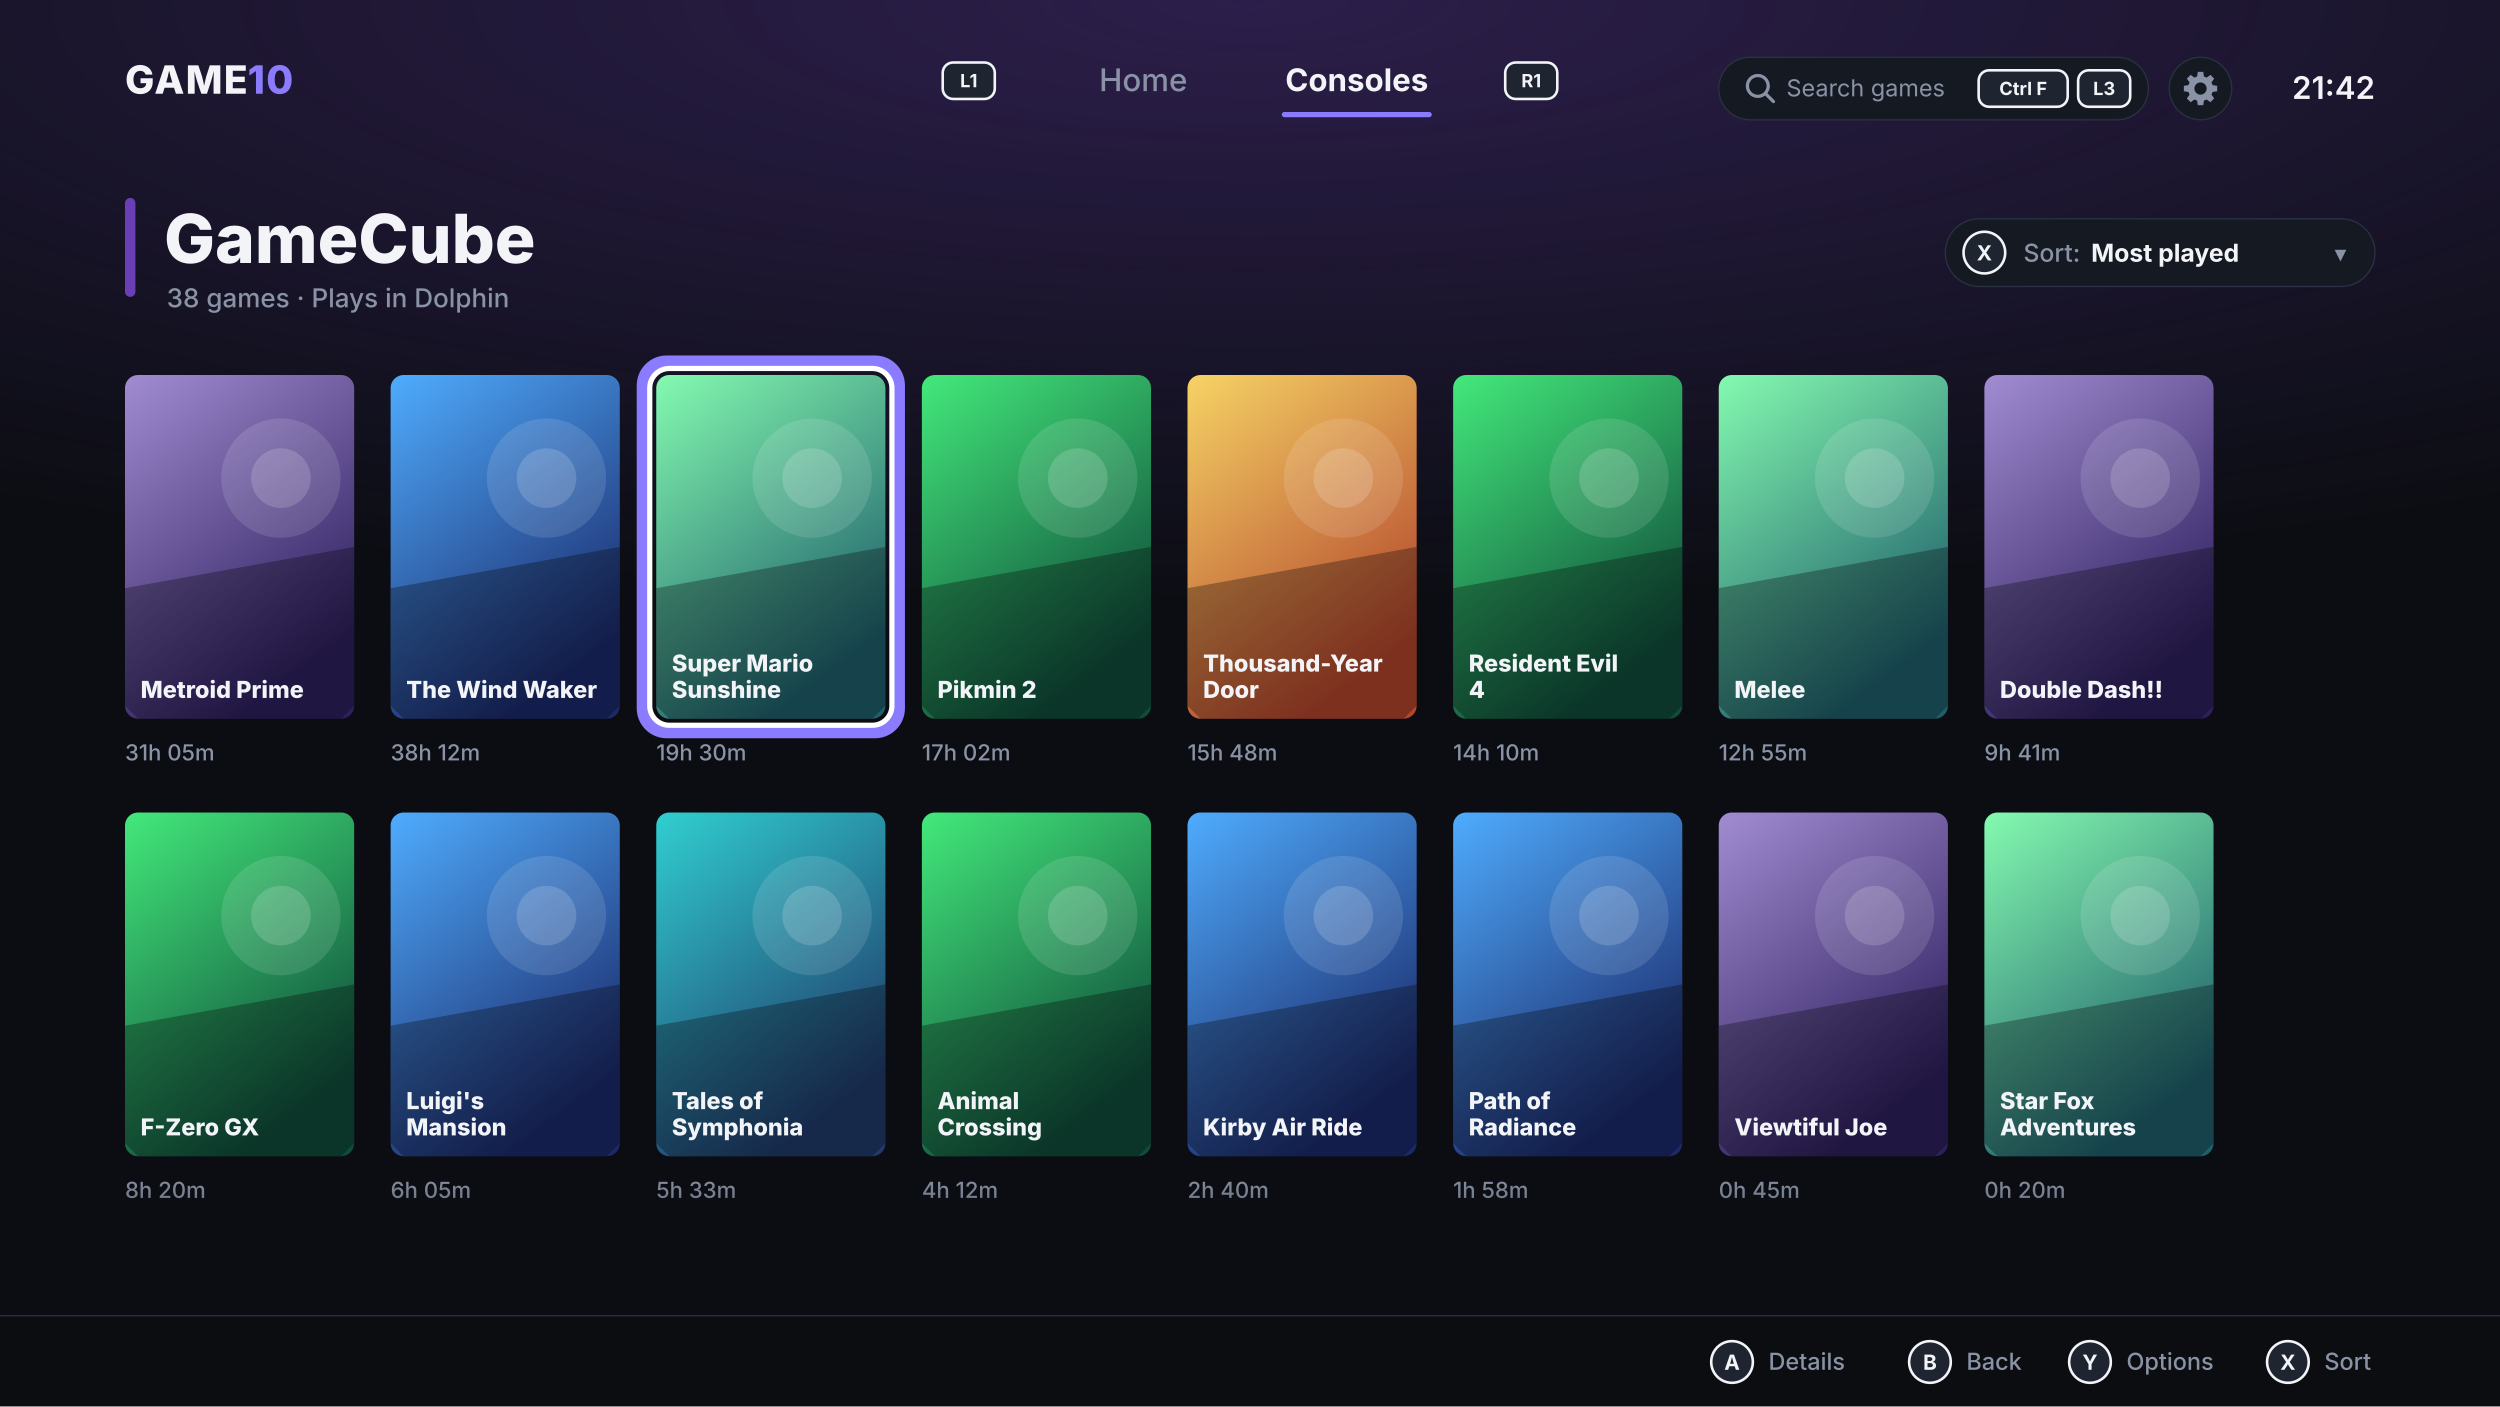
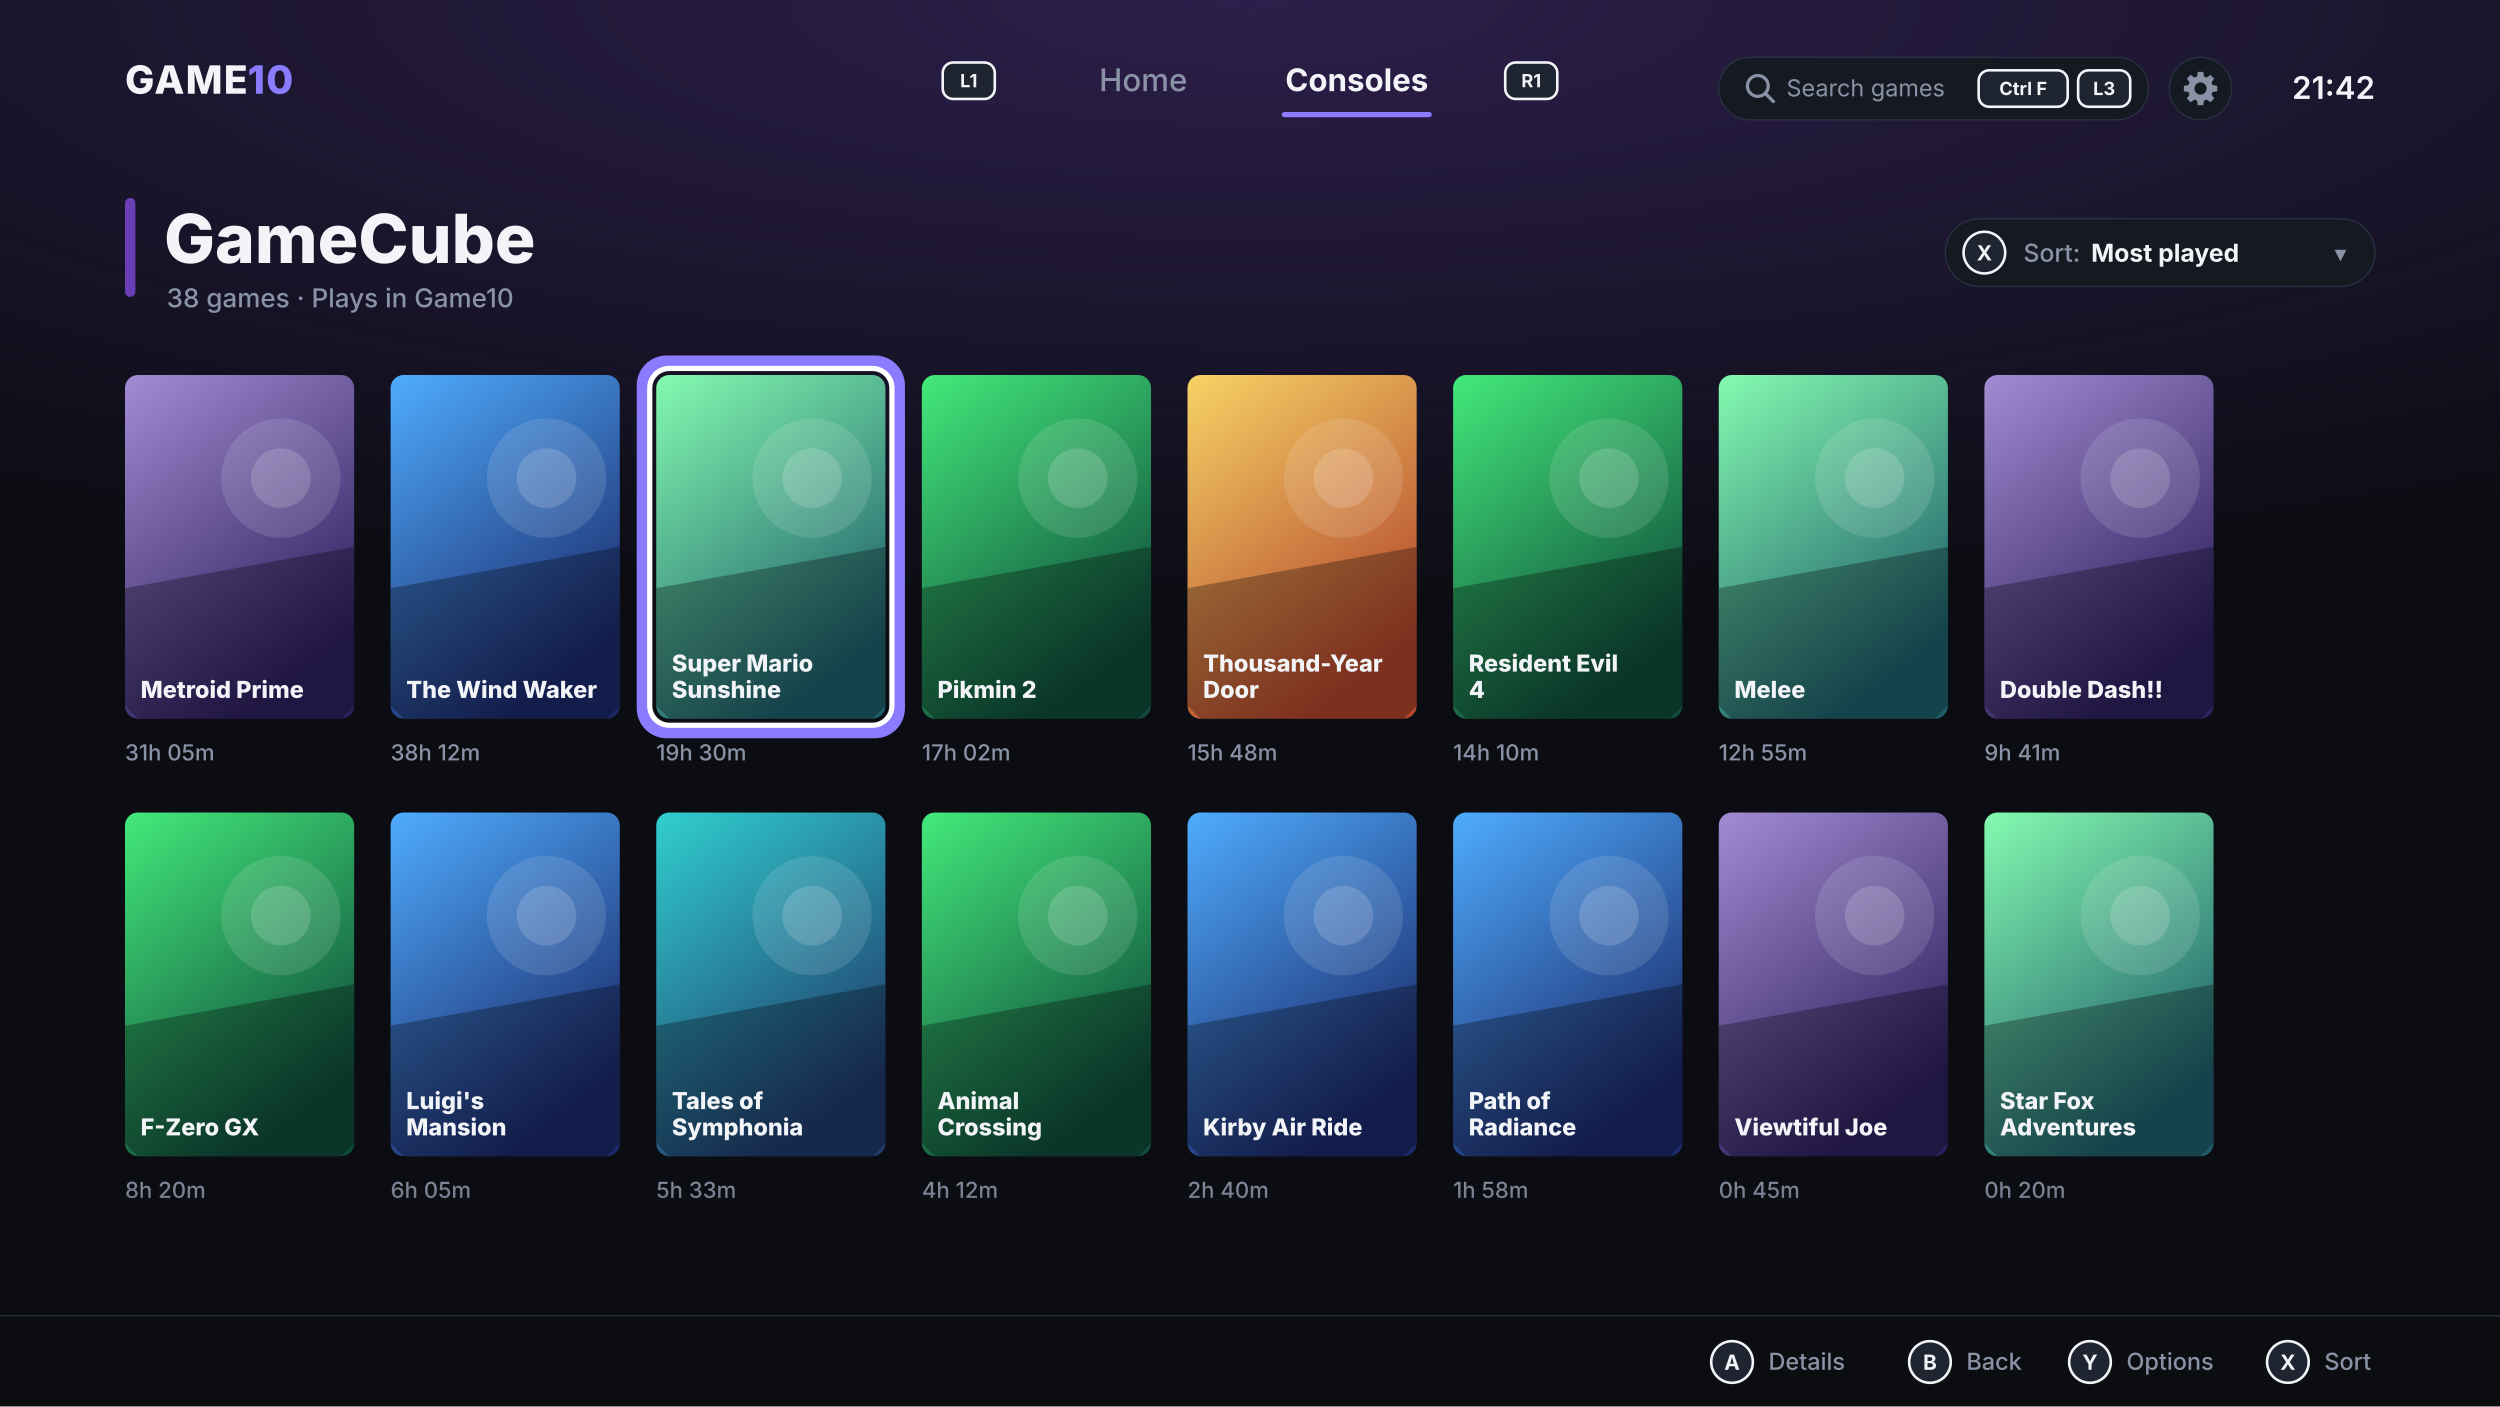
<svg xmlns="http://www.w3.org/2000/svg" width="1920" height="1080" viewBox="0 0 1920 1080">
  <defs>
    <radialGradient id="rg1" cx="0.5" cy="0" r="0.9">
      <stop offset="0" stop-color="#6A3FB5" stop-opacity="0.35" />
      <stop offset="1" stop-color="#6A3FB5" stop-opacity="0" />
    </radialGradient>
    <linearGradient id="lg2" x1="0" y1="0" x2="0.5" y2="1">
      <stop offset="0" stop-color="#A18CD1" stop-opacity="1" />
      <stop offset="1" stop-color="#2E1F5E" stop-opacity="1" />
    </linearGradient>
    <linearGradient id="lg3" x1="0" y1="0" x2="0.5" y2="1">
      <stop offset="0" stop-color="#4FACFE" stop-opacity="1" />
      <stop offset="1" stop-color="#1B2A6B" stop-opacity="1" />
    </linearGradient>
    <linearGradient id="lg4" x1="0" y1="0" x2="0.5" y2="1">
      <stop offset="0" stop-color="#84FAB0" stop-opacity="1" />
      <stop offset="1" stop-color="#1F5F6B" stop-opacity="1" />
    </linearGradient>
    <linearGradient id="lg5" x1="0" y1="0" x2="0.5" y2="1">
      <stop offset="0" stop-color="#43E97B" stop-opacity="1" />
      <stop offset="1" stop-color="#0F4C3A" stop-opacity="1" />
    </linearGradient>
    <linearGradient id="lg6" x1="0" y1="0" x2="0.5" y2="1">
      <stop offset="0" stop-color="#F6D365" stop-opacity="1" />
      <stop offset="1" stop-color="#B3452C" stop-opacity="1" />
    </linearGradient>
    <linearGradient id="lg7" x1="0" y1="0" x2="0.5" y2="1">
      <stop offset="0" stop-color="#43E97B" stop-opacity="1" />
      <stop offset="1" stop-color="#0F4C3A" stop-opacity="1" />
    </linearGradient>
    <linearGradient id="lg8" x1="0" y1="0" x2="0.5" y2="1">
      <stop offset="0" stop-color="#84FAB0" stop-opacity="1" />
      <stop offset="1" stop-color="#1F5F6B" stop-opacity="1" />
    </linearGradient>
    <linearGradient id="lg9" x1="0" y1="0" x2="0.5" y2="1">
      <stop offset="0" stop-color="#A18CD1" stop-opacity="1" />
      <stop offset="1" stop-color="#2E1F5E" stop-opacity="1" />
    </linearGradient>
    <linearGradient id="lg10" x1="0" y1="0" x2="0.5" y2="1">
      <stop offset="0" stop-color="#43E97B" stop-opacity="1" />
      <stop offset="1" stop-color="#0F4C3A" stop-opacity="1" />
    </linearGradient>
    <linearGradient id="lg11" x1="0" y1="0" x2="0.5" y2="1">
      <stop offset="0" stop-color="#4FACFE" stop-opacity="1" />
      <stop offset="1" stop-color="#1B2A6B" stop-opacity="1" />
    </linearGradient>
    <linearGradient id="lg12" x1="0" y1="0" x2="0.5" y2="1">
      <stop offset="0" stop-color="#30CFD0" stop-opacity="1" />
      <stop offset="1" stop-color="#203A6B" stop-opacity="1" />
    </linearGradient>
    <linearGradient id="lg13" x1="0" y1="0" x2="0.5" y2="1">
      <stop offset="0" stop-color="#43E97B" stop-opacity="1" />
      <stop offset="1" stop-color="#0F4C3A" stop-opacity="1" />
    </linearGradient>
    <linearGradient id="lg14" x1="0" y1="0" x2="0.5" y2="1">
      <stop offset="0" stop-color="#4FACFE" stop-opacity="1" />
      <stop offset="1" stop-color="#1B2A6B" stop-opacity="1" />
    </linearGradient>
    <linearGradient id="lg15" x1="0" y1="0" x2="0.5" y2="1">
      <stop offset="0" stop-color="#4FACFE" stop-opacity="1" />
      <stop offset="1" stop-color="#1B2A6B" stop-opacity="1" />
    </linearGradient>
    <linearGradient id="lg16" x1="0" y1="0" x2="0.5" y2="1">
      <stop offset="0" stop-color="#A18CD1" stop-opacity="1" />
      <stop offset="1" stop-color="#2E1F5E" stop-opacity="1" />
    </linearGradient>
    <linearGradient id="lg17" x1="0" y1="0" x2="0.5" y2="1">
      <stop offset="0" stop-color="#84FAB0" stop-opacity="1" />
      <stop offset="1" stop-color="#1F5F6B" stop-opacity="1" />
    </linearGradient>
    <linearGradient id="lg18" x1="0" y1="0" x2="0" y2="1">
      <stop offset="0" stop-color="#0B0D12" stop-opacity="0" />
      <stop offset="1" stop-color="#0B0D12" stop-opacity="1" />
    </linearGradient>
  </defs>
  <rect x="0.0" y="0.0" width="1920.0" height="1080.0" rx="0" fill="#0B0D12" fill-opacity="1" />
  <rect x="0.0" y="0.0" width="1920.0" height="520.0" rx="0" fill="url(#rg1)" fill-opacity="1" />
  <text x="96" y="72" font-family="Inter, 'Helvetica Neue', Arial, sans-serif" font-size="30" font-weight="800" fill="#F2F4F8" letter-spacing="1">GAME<tspan fill="#8B7BFF">10</tspan>
  </text>
  <rect x="724.0" y="48.0" width="40.0" height="28.0" rx="8" fill="#1F2431" fill-opacity="1" stroke="#F2F4F8" stroke-width="2" />
  <text x="744.0" y="67.0" font-family="Inter, 'Helvetica Neue', Arial, sans-serif" font-size="14" font-weight="700" fill="#F2F4F8" fill-opacity="1" text-anchor="middle" letter-spacing="0">L1</text>
  <rect x="1156.0" y="48.0" width="40.0" height="28.0" rx="8" fill="#1F2431" fill-opacity="1" stroke="#F2F4F8" stroke-width="2" />
  <text x="1176.0" y="67.0" font-family="Inter, 'Helvetica Neue', Arial, sans-serif" font-size="14" font-weight="700" fill="#F2F4F8" fill-opacity="1" text-anchor="middle" letter-spacing="0">R1</text>
  <text x="878.0" y="70.0" font-family="Inter, 'Helvetica Neue', Arial, sans-serif" font-size="24" font-weight="500" fill="#8A93A6" fill-opacity="1" text-anchor="middle" letter-spacing="0">Home</text>
  <text x="1042.0" y="70.0" font-family="Inter, 'Helvetica Neue', Arial, sans-serif" font-size="24" font-weight="700" fill="#F2F4F8" fill-opacity="1" text-anchor="middle" letter-spacing="0">Consoles</text>
  <rect x="984.4" y="86.0" width="115.2" height="4.0" rx="2" fill="#8B7BFF" fill-opacity="1" />
  <rect x="1320.0" y="44.0" width="330.0" height="48.0" rx="24" fill="#151922" fill-opacity="1" stroke="#2A3142" stroke-width="1" />
  <circle cx="1350.0" cy="66.0" r="8.0" fill="none" fill-opacity="1" stroke="#8A93A6" stroke-width="2.5" />
  <line x1="1356" y1="72" x2="1362" y2="78" stroke="#8A93A6" stroke-width="2.5" stroke-linecap="round" />
  <text x="1372.0" y="74.0" font-family="Inter, 'Helvetica Neue', Arial, sans-serif" font-size="18" font-weight="400" fill="#8A93A6" fill-opacity="1" text-anchor="start" letter-spacing="0">Search games</text>
  <rect x="1596.0" y="54.0" width="40.0" height="28.0" rx="8" fill="#1F2431" fill-opacity="1" stroke="#F2F4F8" stroke-width="2" />
  <text x="1616.0" y="73.0" font-family="Inter, 'Helvetica Neue', Arial, sans-serif" font-size="14" font-weight="700" fill="#F2F4F8" fill-opacity="1" text-anchor="middle" letter-spacing="0">L3</text>
  <rect x="1519.6" y="54.0" width="68.4" height="28.0" rx="8" fill="#1F2431" fill-opacity="1" stroke="#F2F4F8" stroke-width="2" />
  <text x="1553.8" y="73.0" font-family="Inter, 'Helvetica Neue', Arial, sans-serif" font-size="14" font-weight="700" fill="#F2F4F8" fill-opacity="1" text-anchor="middle" letter-spacing="0">Ctrl F</text>
  <circle cx="1690.0" cy="68.0" r="24.0" fill="#151922" fill-opacity="1" stroke="#2A3142" stroke-width="1" />
  <polygon points="1699.3,65.4 1702.8,65.9 1702.8,70.1 1699.3,70.6 1698.4,72.7 1700.5,75.6 1697.6,78.5 1694.7,76.4 1692.6,77.3 1692.1,80.8 1687.9,80.8 1687.4,77.3 1685.3,76.4 1682.4,78.5 1679.5,75.6 1681.6,72.7 1680.7,70.6 1677.2,70.1 1677.2,65.9 1680.7,65.4 1681.6,63.3 1679.5,60.4 1682.4,57.5 1685.3,59.6 1687.4,58.7 1687.9,55.2 1692.1,55.2 1692.6,58.7 1694.7,59.6 1697.6,57.5 1700.5,60.4 1698.4,63.3" fill="#8A93A6" />
  <circle cx="1690.0" cy="68.0" r="4.7" fill="#151922" fill-opacity="1" />
  <text x="1824.0" y="76.0" font-family="Inter, 'Helvetica Neue', Arial, sans-serif" font-size="24" font-weight="600" fill="#F2F4F8" fill-opacity="1" text-anchor="end" letter-spacing="0">21:42</text>
  <rect x="96.0" y="152.0" width="8.0" height="76.0" rx="4" fill="#6A3FB5" fill-opacity="1" />
  <text x="126.0" y="202.0" font-family="Inter, 'Helvetica Neue', Arial, sans-serif" font-size="52" font-weight="800" fill="#F2F4F8" fill-opacity="1" text-anchor="start" letter-spacing="0">GameCube</text>
-   <text x="128.0" y="236.0" font-family="Inter, 'Helvetica Neue', Arial, sans-serif" font-size="20" font-weight="500" fill="#8A93A6" fill-opacity="1" text-anchor="start" letter-spacing="0">38 games  ·  Plays in Dolphin</text>
+   <text x="128.0" y="236.0" font-family="Inter, 'Helvetica Neue', Arial, sans-serif" font-size="20" font-weight="500" fill="#8A93A6" fill-opacity="1" text-anchor="start" letter-spacing="0">38 games  ·  Plays in Game10</text>
  <rect x="1494.0" y="168.0" width="330.0" height="52.0" rx="26" fill="#151922" fill-opacity="1" stroke="#2A3142" stroke-width="1" />
  <circle cx="1524.0" cy="194.0" r="16.0" fill="#1F2431" fill-opacity="1" stroke="#F2F4F8" stroke-width="2" />
  <text x="1524.0" y="200.0" font-family="Inter, 'Helvetica Neue', Arial, sans-serif" font-size="16" font-weight="700" fill="#F2F4F8" fill-opacity="1" text-anchor="middle" letter-spacing="0">X</text>
  <text x="1554.0" y="201.0" font-family="Inter, 'Helvetica Neue', Arial, sans-serif" font-size="19" font-weight="500" fill="#8A93A6" fill-opacity="1" text-anchor="start" letter-spacing="0">Sort:</text>
  <text x="1606.0" y="201.0" font-family="Inter, 'Helvetica Neue', Arial, sans-serif" font-size="19" font-weight="700" fill="#F2F4F8" fill-opacity="1" text-anchor="start" letter-spacing="0">Most played</text>
  <text x="1802.0" y="201.0" font-family="Inter, 'Helvetica Neue', Arial, sans-serif" font-size="18" font-weight="700" fill="#8A93A6" fill-opacity="1" text-anchor="end" letter-spacing="0">▾</text>
  <rect x="96.0" y="288.0" width="176.0" height="264.0" rx="10" fill="url(#lg2)" fill-opacity="1" />
  <circle cx="215.7" cy="367.2" r="45.8" fill="#FFFFFF" fill-opacity="0.12" />
  <circle cx="215.7" cy="367.2" r="22.9" fill="#FFFFFF" fill-opacity="0.16" />
  <polygon points="96,451.7 272,420.0 272,542.0 262,552.0 106,552.0 96,542.0" fill="#000000" fill-opacity=".3" />
  <text x="108.0" y="536.0" font-family="Inter, 'Helvetica Neue', Arial, sans-serif" font-size="18" font-weight="800" fill="#F2F4F8" fill-opacity="1" text-anchor="start" letter-spacing="0">Metroid Prime</text>
  <text x="96.0" y="584.0" font-family="Inter, 'Helvetica Neue', Arial, sans-serif" font-size="17" font-weight="500" fill="#8A93A6" fill-opacity="1" text-anchor="start" letter-spacing="0">31h 05m</text>
  <rect x="300.0" y="288.0" width="176.0" height="264.0" rx="10" fill="url(#lg3)" fill-opacity="1" />
  <circle cx="419.7" cy="367.2" r="45.8" fill="#FFFFFF" fill-opacity="0.12" />
  <circle cx="419.7" cy="367.2" r="22.9" fill="#FFFFFF" fill-opacity="0.16" />
  <polygon points="300,451.7 476,420.0 476,542.0 466,552.0 310,552.0 300,542.0" fill="#000000" fill-opacity=".3" />
  <text x="312.0" y="536.0" font-family="Inter, 'Helvetica Neue', Arial, sans-serif" font-size="18" font-weight="800" fill="#F2F4F8" fill-opacity="1" text-anchor="start" letter-spacing="0">The Wind Waker</text>
  <text x="300.0" y="584.0" font-family="Inter, 'Helvetica Neue', Arial, sans-serif" font-size="17" font-weight="500" fill="#8A93A6" fill-opacity="1" text-anchor="start" letter-spacing="0">38h 12m</text>
  <rect x="494.0" y="278.0" width="196.0" height="284.0" rx="18" fill="none" fill-opacity="0.4" stroke="#8B7BFF" stroke-width="10" />
  <rect x="499.0" y="283.0" width="186.0" height="274.0" rx="15" fill="none" fill-opacity="1" stroke="#FFFFFF" stroke-width="4" />
  <rect x="504.0" y="288.0" width="176.0" height="264.0" rx="10" fill="url(#lg4)" fill-opacity="1" />
  <circle cx="623.7" cy="367.2" r="45.8" fill="#FFFFFF" fill-opacity="0.12" />
  <circle cx="623.7" cy="367.2" r="22.9" fill="#FFFFFF" fill-opacity="0.16" />
  <polygon points="504,451.7 680,420.0 680,542.0 670,552.0 514,552.0 504,542.0" fill="#000000" fill-opacity=".3" />
  <text x="516.0" y="515.8" font-family="Inter, 'Helvetica Neue', Arial, sans-serif" font-size="18" font-weight="800" fill="#F2F4F8" fill-opacity="1" text-anchor="start" letter-spacing="0">Super Mario</text>
  <text x="516.0" y="536.0" font-family="Inter, 'Helvetica Neue', Arial, sans-serif" font-size="18" font-weight="800" fill="#F2F4F8" fill-opacity="1" text-anchor="start" letter-spacing="0">Sunshine</text>
  <text x="504.0" y="584.0" font-family="Inter, 'Helvetica Neue', Arial, sans-serif" font-size="17" font-weight="500" fill="#8A93A6" fill-opacity="1" text-anchor="start" letter-spacing="0">19h 30m</text>
  <rect x="708.0" y="288.0" width="176.0" height="264.0" rx="10" fill="url(#lg5)" fill-opacity="1" />
  <circle cx="827.7" cy="367.2" r="45.8" fill="#FFFFFF" fill-opacity="0.12" />
  <circle cx="827.7" cy="367.2" r="22.9" fill="#FFFFFF" fill-opacity="0.16" />
  <polygon points="708,451.7 884,420.0 884,542.0 874,552.0 718,552.0 708,542.0" fill="#000000" fill-opacity=".3" />
  <text x="720.0" y="536.0" font-family="Inter, 'Helvetica Neue', Arial, sans-serif" font-size="18" font-weight="800" fill="#F2F4F8" fill-opacity="1" text-anchor="start" letter-spacing="0">Pikmin 2</text>
  <text x="708.0" y="584.0" font-family="Inter, 'Helvetica Neue', Arial, sans-serif" font-size="17" font-weight="500" fill="#8A93A6" fill-opacity="1" text-anchor="start" letter-spacing="0">17h 02m</text>
  <rect x="912.0" y="288.0" width="176.0" height="264.0" rx="10" fill="url(#lg6)" fill-opacity="1" />
  <circle cx="1031.7" cy="367.2" r="45.8" fill="#FFFFFF" fill-opacity="0.12" />
  <circle cx="1031.7" cy="367.2" r="22.9" fill="#FFFFFF" fill-opacity="0.16" />
  <polygon points="912,451.7 1088,420.0 1088,542.0 1078,552.0 922,552.0 912,542.0" fill="#000000" fill-opacity=".3" />
  <text x="924.0" y="515.8" font-family="Inter, 'Helvetica Neue', Arial, sans-serif" font-size="18" font-weight="800" fill="#F2F4F8" fill-opacity="1" text-anchor="start" letter-spacing="0">Thousand-Year</text>
  <text x="924.0" y="536.0" font-family="Inter, 'Helvetica Neue', Arial, sans-serif" font-size="18" font-weight="800" fill="#F2F4F8" fill-opacity="1" text-anchor="start" letter-spacing="0">Door</text>
  <text x="912.0" y="584.0" font-family="Inter, 'Helvetica Neue', Arial, sans-serif" font-size="17" font-weight="500" fill="#8A93A6" fill-opacity="1" text-anchor="start" letter-spacing="0">15h 48m</text>
  <rect x="1116.0" y="288.0" width="176.0" height="264.0" rx="10" fill="url(#lg7)" fill-opacity="1" />
  <circle cx="1235.7" cy="367.2" r="45.8" fill="#FFFFFF" fill-opacity="0.12" />
  <circle cx="1235.7" cy="367.2" r="22.9" fill="#FFFFFF" fill-opacity="0.16" />
  <polygon points="1116,451.7 1292,420.0 1292,542.0 1282,552.0 1126,552.0 1116,542.0" fill="#000000" fill-opacity=".3" />
  <text x="1128.0" y="515.8" font-family="Inter, 'Helvetica Neue', Arial, sans-serif" font-size="18" font-weight="800" fill="#F2F4F8" fill-opacity="1" text-anchor="start" letter-spacing="0">Resident Evil</text>
  <text x="1128.0" y="536.0" font-family="Inter, 'Helvetica Neue', Arial, sans-serif" font-size="18" font-weight="800" fill="#F2F4F8" fill-opacity="1" text-anchor="start" letter-spacing="0">4</text>
  <text x="1116.0" y="584.0" font-family="Inter, 'Helvetica Neue', Arial, sans-serif" font-size="17" font-weight="500" fill="#8A93A6" fill-opacity="1" text-anchor="start" letter-spacing="0">14h 10m</text>
  <rect x="1320.0" y="288.0" width="176.0" height="264.0" rx="10" fill="url(#lg8)" fill-opacity="1" />
  <circle cx="1439.7" cy="367.2" r="45.8" fill="#FFFFFF" fill-opacity="0.12" />
  <circle cx="1439.7" cy="367.2" r="22.9" fill="#FFFFFF" fill-opacity="0.16" />
  <polygon points="1320,451.7 1496,420.0 1496,542.0 1486,552.0 1330,552.0 1320,542.0" fill="#000000" fill-opacity=".3" />
  <text x="1332.0" y="536.0" font-family="Inter, 'Helvetica Neue', Arial, sans-serif" font-size="18" font-weight="800" fill="#F2F4F8" fill-opacity="1" text-anchor="start" letter-spacing="0">Melee</text>
  <text x="1320.0" y="584.0" font-family="Inter, 'Helvetica Neue', Arial, sans-serif" font-size="17" font-weight="500" fill="#8A93A6" fill-opacity="1" text-anchor="start" letter-spacing="0">12h 55m</text>
  <rect x="1524.0" y="288.0" width="176.0" height="264.0" rx="10" fill="url(#lg9)" fill-opacity="1" />
  <circle cx="1643.7" cy="367.2" r="45.8" fill="#FFFFFF" fill-opacity="0.12" />
  <circle cx="1643.7" cy="367.2" r="22.9" fill="#FFFFFF" fill-opacity="0.16" />
  <polygon points="1524,451.7 1700,420.0 1700,542.0 1690,552.0 1534,552.0 1524,542.0" fill="#000000" fill-opacity=".3" />
  <text x="1536.0" y="536.0" font-family="Inter, 'Helvetica Neue', Arial, sans-serif" font-size="18" font-weight="800" fill="#F2F4F8" fill-opacity="1" text-anchor="start" letter-spacing="0">Double Dash!!</text>
  <text x="1524.0" y="584.0" font-family="Inter, 'Helvetica Neue', Arial, sans-serif" font-size="17" font-weight="500" fill="#8A93A6" fill-opacity="1" text-anchor="start" letter-spacing="0">9h 41m</text>
  <rect x="96.0" y="624.0" width="176.0" height="264.0" rx="10" fill="url(#lg10)" fill-opacity="1" />
  <circle cx="215.7" cy="703.2" r="45.8" fill="#FFFFFF" fill-opacity="0.12" />
  <circle cx="215.7" cy="703.2" r="22.9" fill="#FFFFFF" fill-opacity="0.16" />
  <polygon points="96,787.7 272,756.0 272,878.0 262,888.0 106,888.0 96,878.0" fill="#000000" fill-opacity=".3" />
  <text x="108.0" y="872.0" font-family="Inter, 'Helvetica Neue', Arial, sans-serif" font-size="18" font-weight="800" fill="#F2F4F8" fill-opacity="1" text-anchor="start" letter-spacing="0">F-Zero GX</text>
  <text x="96.0" y="920.0" font-family="Inter, 'Helvetica Neue', Arial, sans-serif" font-size="17" font-weight="500" fill="#8A93A6" fill-opacity="1" text-anchor="start" letter-spacing="0">8h 20m</text>
  <rect x="300.0" y="624.0" width="176.0" height="264.0" rx="10" fill="url(#lg11)" fill-opacity="1" />
  <circle cx="419.7" cy="703.2" r="45.8" fill="#FFFFFF" fill-opacity="0.12" />
  <circle cx="419.7" cy="703.2" r="22.9" fill="#FFFFFF" fill-opacity="0.16" />
  <polygon points="300,787.7 476,756.0 476,878.0 466,888.0 310,888.0 300,878.0" fill="#000000" fill-opacity=".3" />
  <text x="312.0" y="851.8" font-family="Inter, 'Helvetica Neue', Arial, sans-serif" font-size="18" font-weight="800" fill="#F2F4F8" fill-opacity="1" text-anchor="start" letter-spacing="0">Luigi's</text>
  <text x="312.0" y="872.0" font-family="Inter, 'Helvetica Neue', Arial, sans-serif" font-size="18" font-weight="800" fill="#F2F4F8" fill-opacity="1" text-anchor="start" letter-spacing="0">Mansion</text>
  <text x="300.0" y="920.0" font-family="Inter, 'Helvetica Neue', Arial, sans-serif" font-size="17" font-weight="500" fill="#8A93A6" fill-opacity="1" text-anchor="start" letter-spacing="0">6h 05m</text>
  <rect x="504.0" y="624.0" width="176.0" height="264.0" rx="10" fill="url(#lg12)" fill-opacity="1" />
  <circle cx="623.7" cy="703.2" r="45.8" fill="#FFFFFF" fill-opacity="0.12" />
  <circle cx="623.7" cy="703.2" r="22.9" fill="#FFFFFF" fill-opacity="0.16" />
  <polygon points="504,787.7 680,756.0 680,878.0 670,888.0 514,888.0 504,878.0" fill="#000000" fill-opacity=".3" />
  <text x="516.0" y="851.8" font-family="Inter, 'Helvetica Neue', Arial, sans-serif" font-size="18" font-weight="800" fill="#F2F4F8" fill-opacity="1" text-anchor="start" letter-spacing="0">Tales of</text>
  <text x="516.0" y="872.0" font-family="Inter, 'Helvetica Neue', Arial, sans-serif" font-size="18" font-weight="800" fill="#F2F4F8" fill-opacity="1" text-anchor="start" letter-spacing="0">Symphonia</text>
  <text x="504.0" y="920.0" font-family="Inter, 'Helvetica Neue', Arial, sans-serif" font-size="17" font-weight="500" fill="#8A93A6" fill-opacity="1" text-anchor="start" letter-spacing="0">5h 33m</text>
  <rect x="708.0" y="624.0" width="176.0" height="264.0" rx="10" fill="url(#lg13)" fill-opacity="1" />
  <circle cx="827.7" cy="703.2" r="45.8" fill="#FFFFFF" fill-opacity="0.12" />
  <circle cx="827.7" cy="703.2" r="22.9" fill="#FFFFFF" fill-opacity="0.16" />
  <polygon points="708,787.7 884,756.0 884,878.0 874,888.0 718,888.0 708,878.0" fill="#000000" fill-opacity=".3" />
  <text x="720.0" y="851.8" font-family="Inter, 'Helvetica Neue', Arial, sans-serif" font-size="18" font-weight="800" fill="#F2F4F8" fill-opacity="1" text-anchor="start" letter-spacing="0">Animal</text>
  <text x="720.0" y="872.0" font-family="Inter, 'Helvetica Neue', Arial, sans-serif" font-size="18" font-weight="800" fill="#F2F4F8" fill-opacity="1" text-anchor="start" letter-spacing="0">Crossing</text>
  <text x="708.0" y="920.0" font-family="Inter, 'Helvetica Neue', Arial, sans-serif" font-size="17" font-weight="500" fill="#8A93A6" fill-opacity="1" text-anchor="start" letter-spacing="0">4h 12m</text>
  <rect x="912.0" y="624.0" width="176.0" height="264.0" rx="10" fill="url(#lg14)" fill-opacity="1" />
  <circle cx="1031.7" cy="703.2" r="45.8" fill="#FFFFFF" fill-opacity="0.12" />
  <circle cx="1031.7" cy="703.2" r="22.9" fill="#FFFFFF" fill-opacity="0.16" />
  <polygon points="912,787.7 1088,756.0 1088,878.0 1078,888.0 922,888.0 912,878.0" fill="#000000" fill-opacity=".3" />
  <text x="924.0" y="872.0" font-family="Inter, 'Helvetica Neue', Arial, sans-serif" font-size="18" font-weight="800" fill="#F2F4F8" fill-opacity="1" text-anchor="start" letter-spacing="0">Kirby Air Ride</text>
  <text x="912.0" y="920.0" font-family="Inter, 'Helvetica Neue', Arial, sans-serif" font-size="17" font-weight="500" fill="#8A93A6" fill-opacity="1" text-anchor="start" letter-spacing="0">2h 40m</text>
  <rect x="1116.0" y="624.0" width="176.0" height="264.0" rx="10" fill="url(#lg15)" fill-opacity="1" />
  <circle cx="1235.7" cy="703.2" r="45.8" fill="#FFFFFF" fill-opacity="0.12" />
  <circle cx="1235.7" cy="703.2" r="22.9" fill="#FFFFFF" fill-opacity="0.16" />
  <polygon points="1116,787.7 1292,756.0 1292,878.0 1282,888.0 1126,888.0 1116,878.0" fill="#000000" fill-opacity=".3" />
  <text x="1128.0" y="851.8" font-family="Inter, 'Helvetica Neue', Arial, sans-serif" font-size="18" font-weight="800" fill="#F2F4F8" fill-opacity="1" text-anchor="start" letter-spacing="0">Path of</text>
  <text x="1128.0" y="872.0" font-family="Inter, 'Helvetica Neue', Arial, sans-serif" font-size="18" font-weight="800" fill="#F2F4F8" fill-opacity="1" text-anchor="start" letter-spacing="0">Radiance</text>
  <text x="1116.0" y="920.0" font-family="Inter, 'Helvetica Neue', Arial, sans-serif" font-size="17" font-weight="500" fill="#8A93A6" fill-opacity="1" text-anchor="start" letter-spacing="0">1h 58m</text>
  <rect x="1320.0" y="624.0" width="176.0" height="264.0" rx="10" fill="url(#lg16)" fill-opacity="1" />
  <circle cx="1439.7" cy="703.2" r="45.8" fill="#FFFFFF" fill-opacity="0.12" />
  <circle cx="1439.7" cy="703.2" r="22.9" fill="#FFFFFF" fill-opacity="0.16" />
  <polygon points="1320,787.7 1496,756.0 1496,878.0 1486,888.0 1330,888.0 1320,878.0" fill="#000000" fill-opacity=".3" />
  <text x="1332.0" y="872.0" font-family="Inter, 'Helvetica Neue', Arial, sans-serif" font-size="18" font-weight="800" fill="#F2F4F8" fill-opacity="1" text-anchor="start" letter-spacing="0">Viewtiful Joe</text>
  <text x="1320.0" y="920.0" font-family="Inter, 'Helvetica Neue', Arial, sans-serif" font-size="17" font-weight="500" fill="#8A93A6" fill-opacity="1" text-anchor="start" letter-spacing="0">0h 45m</text>
  <rect x="1524.0" y="624.0" width="176.0" height="264.0" rx="10" fill="url(#lg17)" fill-opacity="1" />
  <circle cx="1643.7" cy="703.2" r="45.8" fill="#FFFFFF" fill-opacity="0.12" />
  <circle cx="1643.7" cy="703.2" r="22.9" fill="#FFFFFF" fill-opacity="0.16" />
  <polygon points="1524,787.7 1700,756.0 1700,878.0 1690,888.0 1534,888.0 1524,878.0" fill="#000000" fill-opacity=".3" />
  <text x="1536.0" y="851.8" font-family="Inter, 'Helvetica Neue', Arial, sans-serif" font-size="18" font-weight="800" fill="#F2F4F8" fill-opacity="1" text-anchor="start" letter-spacing="0">Star Fox</text>
  <text x="1536.0" y="872.0" font-family="Inter, 'Helvetica Neue', Arial, sans-serif" font-size="18" font-weight="800" fill="#F2F4F8" fill-opacity="1" text-anchor="start" letter-spacing="0">Adventures</text>
  <text x="1524.0" y="920.0" font-family="Inter, 'Helvetica Neue', Arial, sans-serif" font-size="17" font-weight="500" fill="#8A93A6" fill-opacity="1" text-anchor="start" letter-spacing="0">0h 20m</text>
  <rect x="0.0" y="900.0" width="1920.0" height="110.0" rx="0" fill="url(#lg18)" fill-opacity="1" />
  <rect x="0.0" y="1010.0" width="1920.0" height="70.0" rx="0" fill="#0B0D12" fill-opacity="0.92" />
  <rect x="0.0" y="1010.0" width="1920.0" height="1.0" rx="0" fill="#2A3142" fill-opacity="1" />
  <text x="1785.1" y="1052.0" font-family="Inter, 'Helvetica Neue', Arial, sans-serif" font-size="18" font-weight="500" fill="#8A93A6" fill-opacity="1" text-anchor="start" letter-spacing="0">Sort</text>
  <circle cx="1757.1" cy="1046.0" r="16.0" fill="#1F2431" fill-opacity="1" stroke="#F2F4F8" stroke-width="2" />
  <text x="1757.1" y="1052.0" font-family="Inter, 'Helvetica Neue', Arial, sans-serif" font-size="16" font-weight="700" fill="#F2F4F8" fill-opacity="1" text-anchor="middle" letter-spacing="0">X</text>
  <text x="1633.1" y="1052.0" font-family="Inter, 'Helvetica Neue', Arial, sans-serif" font-size="18" font-weight="500" fill="#8A93A6" fill-opacity="1" text-anchor="start" letter-spacing="0">Options</text>
  <circle cx="1605.1" cy="1046.0" r="16.0" fill="#1F2431" fill-opacity="1" stroke="#F2F4F8" stroke-width="2" />
  <text x="1605.1" y="1052.0" font-family="Inter, 'Helvetica Neue', Arial, sans-serif" font-size="16" font-weight="700" fill="#F2F4F8" fill-opacity="1" text-anchor="middle" letter-spacing="0">Y</text>
  <text x="1510.2" y="1052.0" font-family="Inter, 'Helvetica Neue', Arial, sans-serif" font-size="18" font-weight="500" fill="#8A93A6" fill-opacity="1" text-anchor="start" letter-spacing="0">Back</text>
  <circle cx="1482.2" cy="1046.0" r="16.0" fill="#1F2431" fill-opacity="1" stroke="#F2F4F8" stroke-width="2" />
  <text x="1482.2" y="1052.0" font-family="Inter, 'Helvetica Neue', Arial, sans-serif" font-size="16" font-weight="700" fill="#F2F4F8" fill-opacity="1" text-anchor="middle" letter-spacing="0">B</text>
  <text x="1358.2" y="1052.0" font-family="Inter, 'Helvetica Neue', Arial, sans-serif" font-size="18" font-weight="500" fill="#8A93A6" fill-opacity="1" text-anchor="start" letter-spacing="0">Details</text>
  <circle cx="1330.2" cy="1046.0" r="16.0" fill="#1F2431" fill-opacity="1" stroke="#F2F4F8" stroke-width="2" />
  <text x="1330.2" y="1052.0" font-family="Inter, 'Helvetica Neue', Arial, sans-serif" font-size="16" font-weight="700" fill="#F2F4F8" fill-opacity="1" text-anchor="middle" letter-spacing="0">A</text>
</svg>
